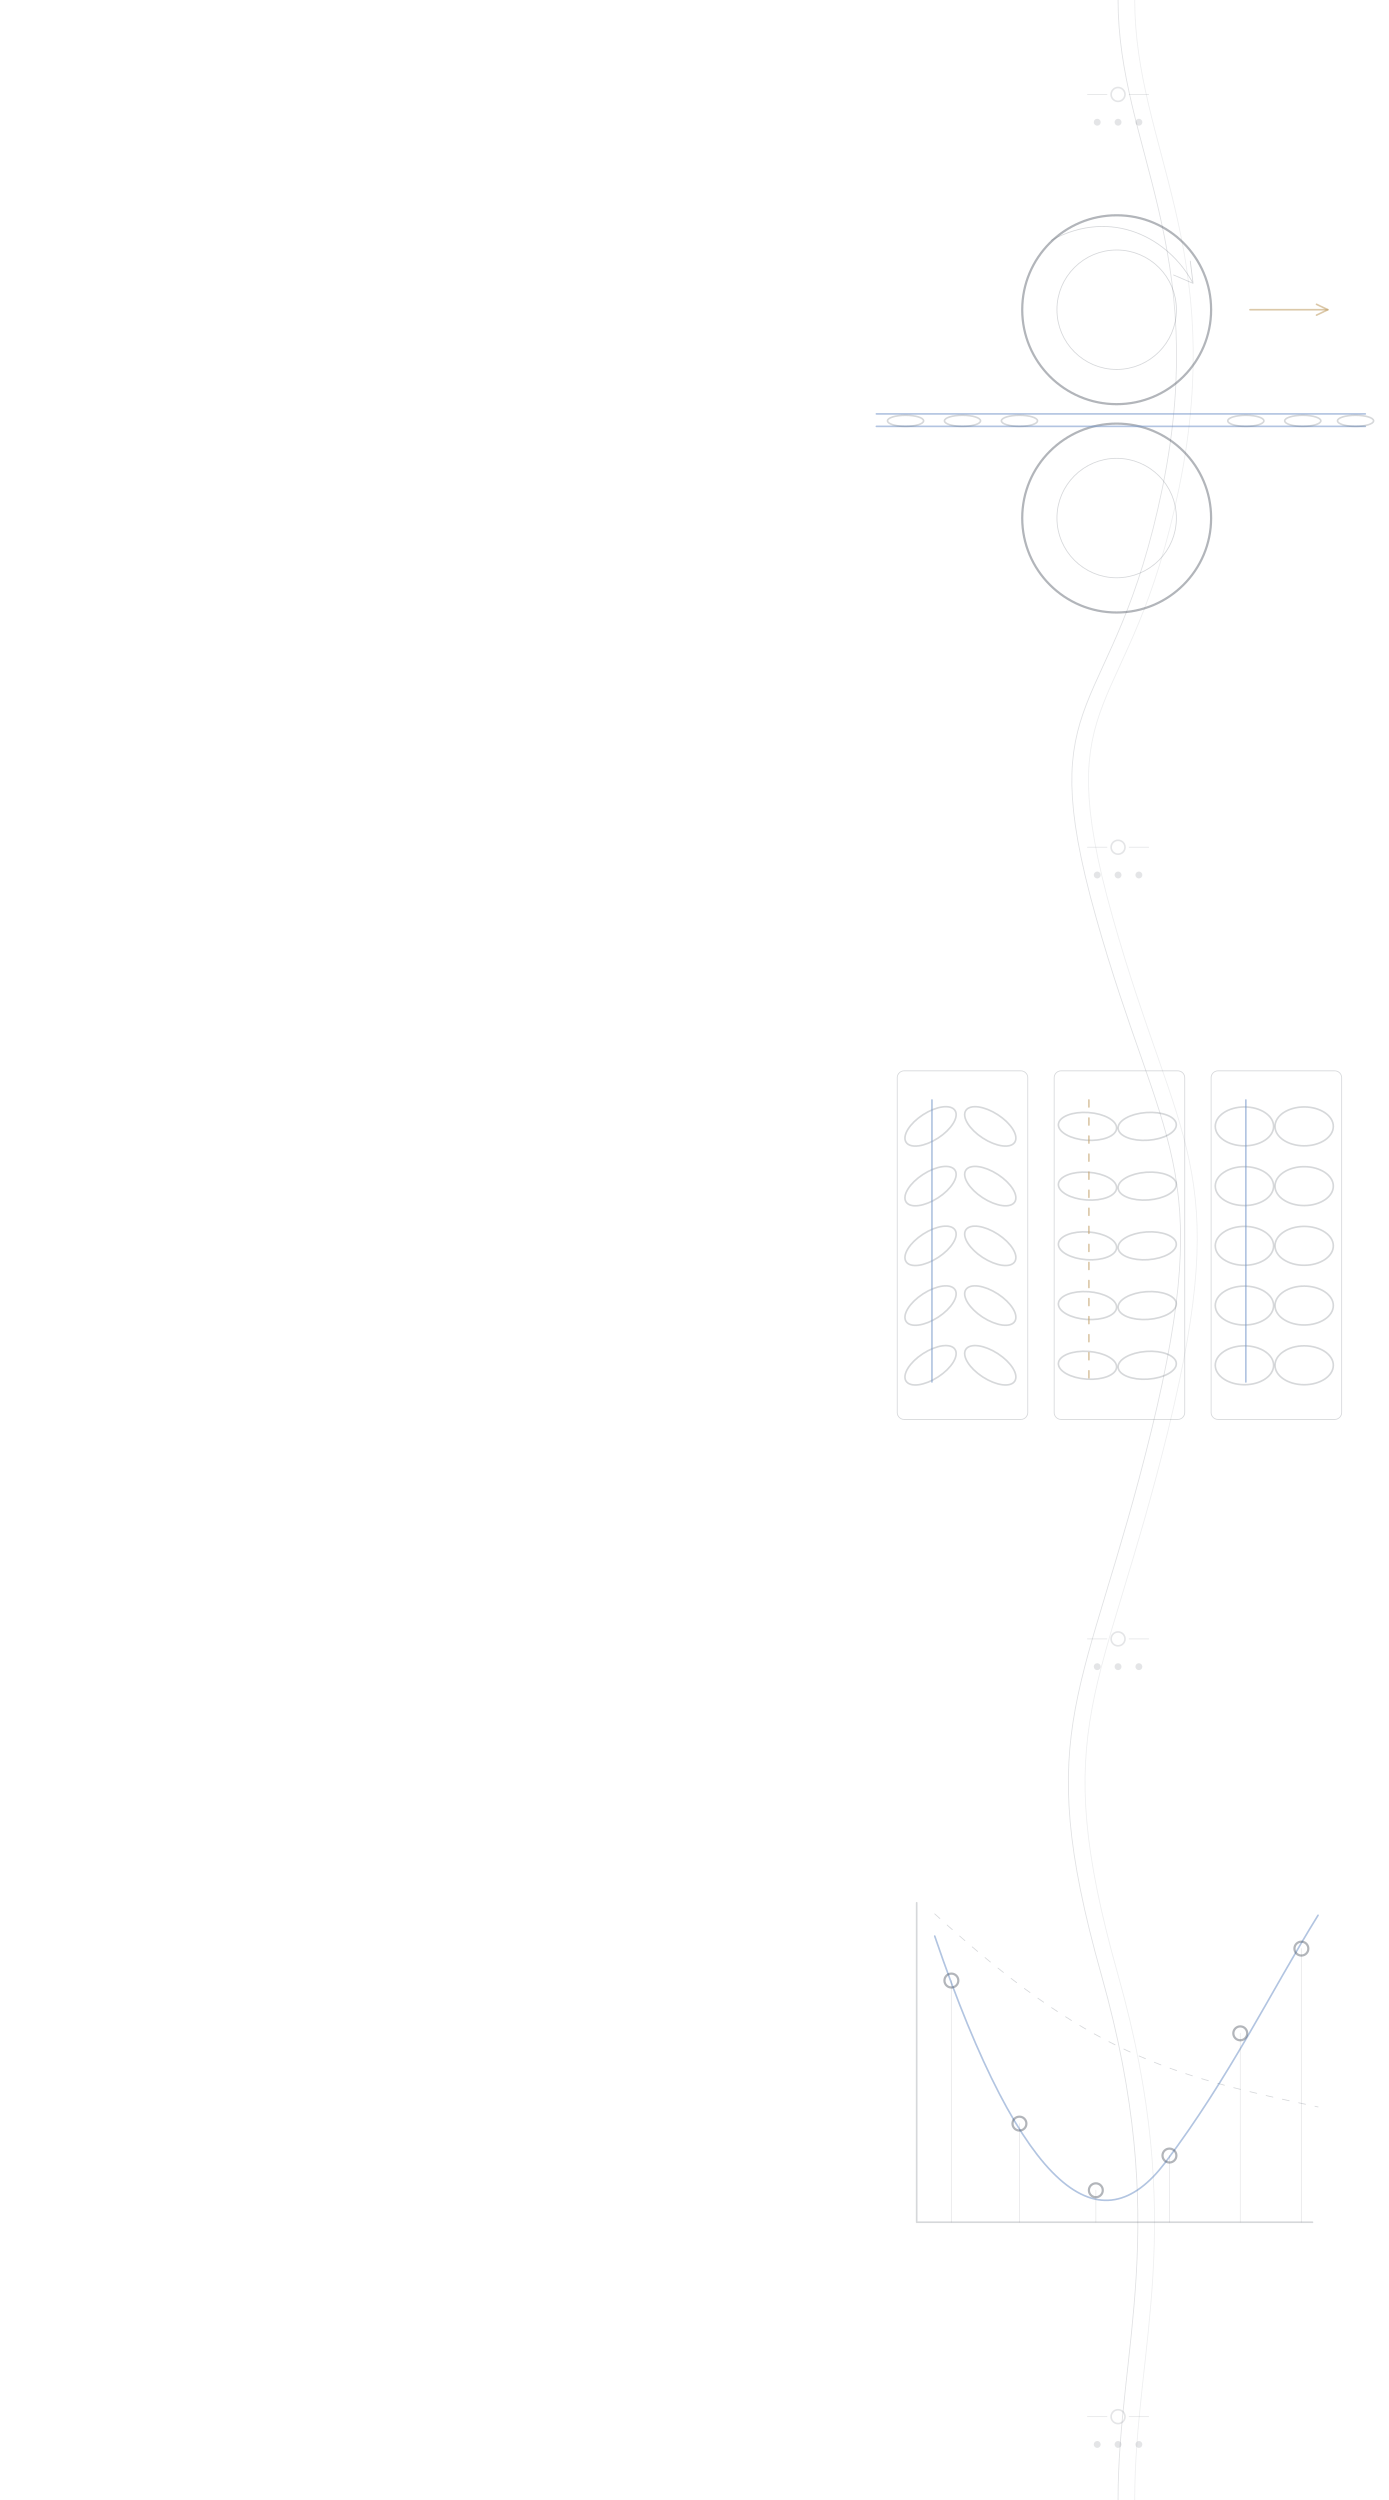
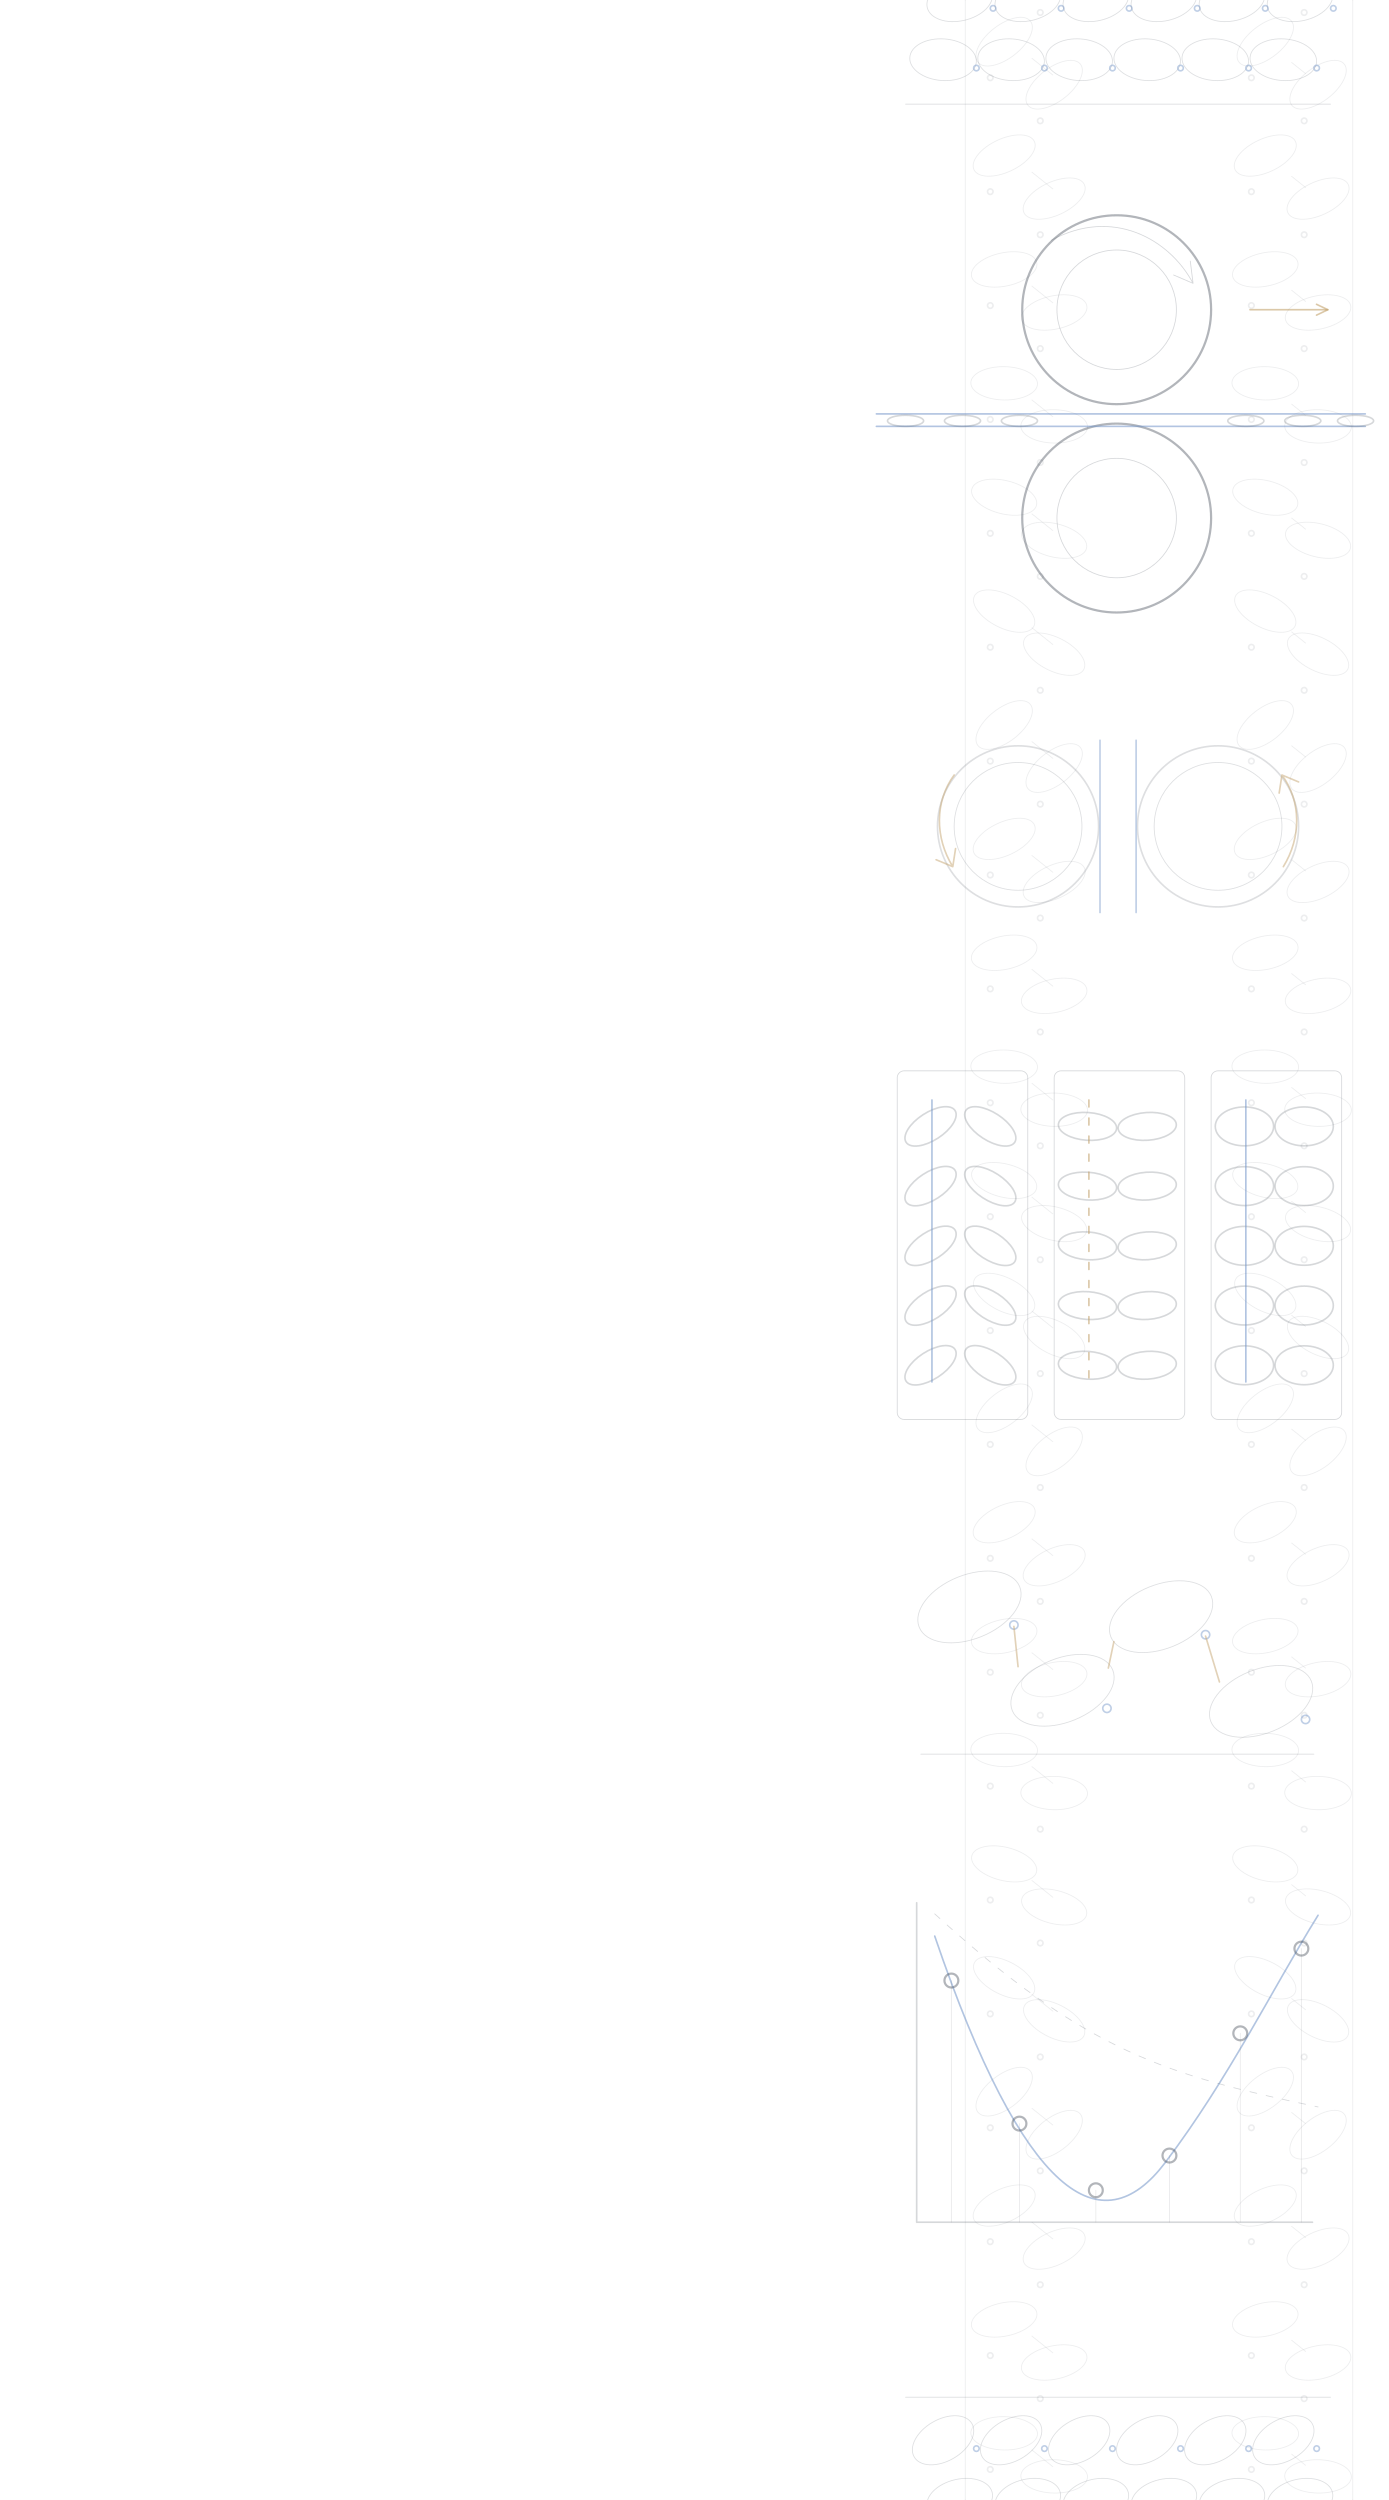
<svg xmlns="http://www.w3.org/2000/svg" width="1000" height="1800" viewBox="0 0 1000 1800" fill="none">
  <style>.art-ink,
.art-ink-soft,
.art-hair,
.art-blue,
.art-gold {
  fill: none;
  vector-effect: non-scaling-stroke;
  stroke-linecap: round;
  stroke-linejoin: round;
}

.art-ink {
  stroke: rgba(38, 48, 62, .42);
  stroke-width: 1.6;
}

.art-ink-soft {
  stroke: rgba(38, 48, 62, .22);
  stroke-width: 1.2;
}

/* Hairline filigree — the finest lines (tree-rings, arcs, contours). */
.art-hair {
  stroke: rgba(38, 48, 62, .22);
  stroke-width: 0.6;
}

.art-blue, .art-gold {
  stroke-width: 1.2;
  stroke-opacity: .55;
}

.art-blue { stroke: #5a82be; }
.art-gold { stroke: #b28945; }

.art-fill-ink {
  fill: rgba(38, 48, 62, .42);
  stroke: none;
}

/* Stipple dots for organic growth. */
.art-dot {
  fill: rgba(38, 48, 62, .22);
  stroke: none;
}</style>
-   <g transform="translate(0 0)" opacity=".65">
-     <path class="art-hair" d="M805 0C805 105 872 180 837 351S742 493 789 660S876 838 829 1030S742 1241 793 1422S805 1690 805 1800" />
-   </g>
-   <g transform="translate(12 0)" opacity=".35">
-     <path class="art-hair" d="M805 0C805 105 872 180 837 351S742 493 789 660S876 838 829 1030S742 1241 793 1422S805 1690 805 1800" />
-   </g>
-   <g transform="translate(805 68)" opacity=".55">
-     <circle class="art-ink-soft" cx="0" cy="0" r="5" />
-     <path class="art-hair" d="M-22 0L-8 0" />
-     <path class="art-hair" d="M8 0L22 0" />
-     <circle class="art-dot" cx="-15" cy="20" r="2.5" />
-     <circle class="art-dot" cx="0" cy="20" r="2.5" />
-     <circle class="art-dot" cx="15" cy="20" r="2.5" />
-   </g>
-   <g transform="translate(805 610)" opacity=".55">
-     <circle class="art-ink-soft" cx="0" cy="0" r="5" />
-     <path class="art-hair" d="M-22 0L-8 0" />
-     <path class="art-hair" d="M8 0L22 0" />
-     <circle class="art-dot" cx="-15" cy="20" r="2.5" />
-     <circle class="art-dot" cx="0" cy="20" r="2.5" />
-     <circle class="art-dot" cx="15" cy="20" r="2.5" />
-   </g>
-   <g transform="translate(805 1180)" opacity=".55">
-     <circle class="art-ink-soft" cx="0" cy="0" r="5" />
-     <path class="art-hair" d="M-22 0L-8 0" />
-     <path class="art-hair" d="M8 0L22 0" />
-     <circle class="art-dot" cx="-15" cy="20" r="2.5" />
-     <circle class="art-dot" cx="0" cy="20" r="2.5" />
-     <circle class="art-dot" cx="15" cy="20" r="2.5" />
-   </g>
-   <g transform="translate(805 1740)" opacity=".55">
-     <circle class="art-ink-soft" cx="0" cy="0" r="5" />
-     <path class="art-hair" d="M-22 0L-8 0" />
-     <path class="art-hair" d="M8 0L22 0" />
-     <circle class="art-dot" cx="-15" cy="20" r="2.5" />
-     <circle class="art-dot" cx="0" cy="20" r="2.5" />
-     <circle class="art-dot" cx="15" cy="20" r="2.5" />
+   <defs>
+     <g id="post-texture" opacity=".38">
+       <path class="art-hair" d="M695 0V1800" />
+       <path class="art-hair" d="M974 0V1800" />
+       <ellipse class="art-hair" cx="723" cy="30" rx="24" ry="12" transform="rotate(-38 723 30)" />
+       <circle class="art-ink-soft" cx="713" cy="56" r="2" />
+       <ellipse class="art-hair" cx="759" cy="61" rx="24" ry="12" transform="rotate(-38 759 61)" />
+       <circle class="art-ink-soft" cx="749" cy="87" r="2" />
+       <ellipse class="art-hair" cx="911" cy="30" rx="24" ry="12" transform="rotate(-38 911 30)" />
+       <circle class="art-ink-soft" cx="901" cy="56" r="2" />
+       <ellipse class="art-hair" cx="949" cy="61" rx="24" ry="12" transform="rotate(-38 949 61)" />
+       <circle class="art-ink-soft" cx="939" cy="87" r="2" />
+       <path class="art-hair" d="M743 42L758 54" />
+       <path class="art-hair" d="M930 45L940 53" />
+       <ellipse class="art-hair" cx="723" cy="112" rx="24" ry="12" transform="rotate(-25 723 112)" />
+       <circle class="art-ink-soft" cx="713" cy="138" r="2" />
+       <ellipse class="art-hair" cx="759" cy="143" rx="24" ry="12" transform="rotate(-25 759 143)" />
+       <circle class="art-ink-soft" cx="749" cy="169" r="2" />
+       <ellipse class="art-hair" cx="911" cy="112" rx="24" ry="12" transform="rotate(-25 911 112)" />
+       <circle class="art-ink-soft" cx="901" cy="138" r="2" />
+       <ellipse class="art-hair" cx="949" cy="143" rx="24" ry="12" transform="rotate(-25 949 143)" />
+       <circle class="art-ink-soft" cx="939" cy="169" r="2" />
+       <path class="art-hair" d="M743 124L758 136" />
+       <path class="art-hair" d="M930 127L940 135" />
+       <ellipse class="art-hair" cx="723" cy="194" rx="24" ry="12" transform="rotate(-12 723 194)" />
+       <circle class="art-ink-soft" cx="713" cy="220" r="2" />
+       <ellipse class="art-hair" cx="759" cy="225" rx="24" ry="12" transform="rotate(-12 759 225)" />
+       <circle class="art-ink-soft" cx="749" cy="251" r="2" />
+       <ellipse class="art-hair" cx="911" cy="194" rx="24" ry="12" transform="rotate(-12 911 194)" />
+       <circle class="art-ink-soft" cx="901" cy="220" r="2" />
+       <ellipse class="art-hair" cx="949" cy="225" rx="24" ry="12" transform="rotate(-12 949 225)" />
+       <circle class="art-ink-soft" cx="939" cy="251" r="2" />
+       <path class="art-hair" d="M743 206L758 218" />
+       <path class="art-hair" d="M930 209L940 217" />
+       <ellipse class="art-hair" cx="723" cy="276" rx="24" ry="12" transform="rotate(1 723 276)" />
+       <circle class="art-ink-soft" cx="713" cy="302" r="2" />
+       <ellipse class="art-hair" cx="759" cy="307" rx="24" ry="12" transform="rotate(1 759 307)" />
+       <circle class="art-ink-soft" cx="749" cy="333" r="2" />
+       <ellipse class="art-hair" cx="911" cy="276" rx="24" ry="12" transform="rotate(1 911 276)" />
+       <circle class="art-ink-soft" cx="901" cy="302" r="2" />
+       <ellipse class="art-hair" cx="949" cy="307" rx="24" ry="12" transform="rotate(1 949 307)" />
+       <circle class="art-ink-soft" cx="939" cy="333" r="2" />
+       <path class="art-hair" d="M743 288L758 300" />
+       <path class="art-hair" d="M930 291L940 299" />
+       <ellipse class="art-hair" cx="723" cy="358" rx="24" ry="12" transform="rotate(14 723 358)" />
+       <circle class="art-ink-soft" cx="713" cy="384" r="2" />
+       <ellipse class="art-hair" cx="759" cy="389" rx="24" ry="12" transform="rotate(14 759 389)" />
+       <circle class="art-ink-soft" cx="749" cy="415" r="2" />
+       <ellipse class="art-hair" cx="911" cy="358" rx="24" ry="12" transform="rotate(14 911 358)" />
+       <circle class="art-ink-soft" cx="901" cy="384" r="2" />
+       <ellipse class="art-hair" cx="949" cy="389" rx="24" ry="12" transform="rotate(14 949 389)" />
+       <circle class="art-ink-soft" cx="939" cy="415" r="2" />
+       <path class="art-hair" d="M743 370L758 382" />
+       <path class="art-hair" d="M930 373L940 381" />
+       <ellipse class="art-hair" cx="723" cy="440" rx="24" ry="12" transform="rotate(27 723 440)" />
+       <circle class="art-ink-soft" cx="713" cy="466" r="2" />
+       <ellipse class="art-hair" cx="759" cy="471" rx="24" ry="12" transform="rotate(27 759 471)" />
+       <circle class="art-ink-soft" cx="749" cy="497" r="2" />
+       <ellipse class="art-hair" cx="911" cy="440" rx="24" ry="12" transform="rotate(27 911 440)" />
+       <circle class="art-ink-soft" cx="901" cy="466" r="2" />
+       <ellipse class="art-hair" cx="949" cy="471" rx="24" ry="12" transform="rotate(27 949 471)" />
+       <circle class="art-ink-soft" cx="939" cy="497" r="2" />
+       <path class="art-hair" d="M743 452L758 464" />
+       <path class="art-hair" d="M930 455L940 463" />
+       <ellipse class="art-hair" cx="723" cy="522" rx="24" ry="12" transform="rotate(-38 723 522)" />
+       <circle class="art-ink-soft" cx="713" cy="548" r="2" />
+       <ellipse class="art-hair" cx="759" cy="553" rx="24" ry="12" transform="rotate(-38 759 553)" />
+       <circle class="art-ink-soft" cx="749" cy="579" r="2" />
+       <ellipse class="art-hair" cx="911" cy="522" rx="24" ry="12" transform="rotate(-38 911 522)" />
+       <circle class="art-ink-soft" cx="901" cy="548" r="2" />
+       <ellipse class="art-hair" cx="949" cy="553" rx="24" ry="12" transform="rotate(-38 949 553)" />
+       <circle class="art-ink-soft" cx="939" cy="579" r="2" />
+       <path class="art-hair" d="M743 534L758 546" />
+       <path class="art-hair" d="M930 537L940 545" />
+       <ellipse class="art-hair" cx="723" cy="604" rx="24" ry="12" transform="rotate(-25 723 604)" />
+       <circle class="art-ink-soft" cx="713" cy="630" r="2" />
+       <ellipse class="art-hair" cx="759" cy="635" rx="24" ry="12" transform="rotate(-25 759 635)" />
+       <circle class="art-ink-soft" cx="749" cy="661" r="2" />
+       <ellipse class="art-hair" cx="911" cy="604" rx="24" ry="12" transform="rotate(-25 911 604)" />
+       <circle class="art-ink-soft" cx="901" cy="630" r="2" />
+       <ellipse class="art-hair" cx="949" cy="635" rx="24" ry="12" transform="rotate(-25 949 635)" />
+       <circle class="art-ink-soft" cx="939" cy="661" r="2" />
+       <path class="art-hair" d="M743 616L758 628" />
+       <path class="art-hair" d="M930 619L940 627" />
+       <ellipse class="art-hair" cx="723" cy="686" rx="24" ry="12" transform="rotate(-12 723 686)" />
+       <circle class="art-ink-soft" cx="713" cy="712" r="2" />
+       <ellipse class="art-hair" cx="759" cy="717" rx="24" ry="12" transform="rotate(-12 759 717)" />
+       <circle class="art-ink-soft" cx="749" cy="743" r="2" />
+       <ellipse class="art-hair" cx="911" cy="686" rx="24" ry="12" transform="rotate(-12 911 686)" />
+       <circle class="art-ink-soft" cx="901" cy="712" r="2" />
+       <ellipse class="art-hair" cx="949" cy="717" rx="24" ry="12" transform="rotate(-12 949 717)" />
+       <circle class="art-ink-soft" cx="939" cy="743" r="2" />
+       <path class="art-hair" d="M743 698L758 710" />
+       <path class="art-hair" d="M930 701L940 709" />
+       <ellipse class="art-hair" cx="723" cy="768" rx="24" ry="12" transform="rotate(1 723 768)" />
+       <circle class="art-ink-soft" cx="713" cy="794" r="2" />
+       <ellipse class="art-hair" cx="759" cy="799" rx="24" ry="12" transform="rotate(1 759 799)" />
+       <circle class="art-ink-soft" cx="749" cy="825" r="2" />
+       <ellipse class="art-hair" cx="911" cy="768" rx="24" ry="12" transform="rotate(1 911 768)" />
+       <circle class="art-ink-soft" cx="901" cy="794" r="2" />
+       <ellipse class="art-hair" cx="949" cy="799" rx="24" ry="12" transform="rotate(1 949 799)" />
+       <circle class="art-ink-soft" cx="939" cy="825" r="2" />
+       <path class="art-hair" d="M743 780L758 792" />
+       <path class="art-hair" d="M930 783L940 791" />
+       <ellipse class="art-hair" cx="723" cy="850" rx="24" ry="12" transform="rotate(14 723 850)" />
+       <circle class="art-ink-soft" cx="713" cy="876" r="2" />
+       <ellipse class="art-hair" cx="759" cy="881" rx="24" ry="12" transform="rotate(14 759 881)" />
+       <circle class="art-ink-soft" cx="749" cy="907" r="2" />
+       <ellipse class="art-hair" cx="911" cy="850" rx="24" ry="12" transform="rotate(14 911 850)" />
+       <circle class="art-ink-soft" cx="901" cy="876" r="2" />
+       <ellipse class="art-hair" cx="949" cy="881" rx="24" ry="12" transform="rotate(14 949 881)" />
+       <circle class="art-ink-soft" cx="939" cy="907" r="2" />
+       <path class="art-hair" d="M743 862L758 874" />
+       <path class="art-hair" d="M930 865L940 873" />
+       <ellipse class="art-hair" cx="723" cy="932" rx="24" ry="12" transform="rotate(27 723 932)" />
+       <circle class="art-ink-soft" cx="713" cy="958" r="2" />
+       <ellipse class="art-hair" cx="759" cy="963" rx="24" ry="12" transform="rotate(27 759 963)" />
+       <circle class="art-ink-soft" cx="749" cy="989" r="2" />
+       <ellipse class="art-hair" cx="911" cy="932" rx="24" ry="12" transform="rotate(27 911 932)" />
+       <circle class="art-ink-soft" cx="901" cy="958" r="2" />
+       <ellipse class="art-hair" cx="949" cy="963" rx="24" ry="12" transform="rotate(27 949 963)" />
+       <circle class="art-ink-soft" cx="939" cy="989" r="2" />
+       <path class="art-hair" d="M743 944L758 956" />
+       <path class="art-hair" d="M930 947L940 955" />
+       <ellipse class="art-hair" cx="723" cy="1014" rx="24" ry="12" transform="rotate(-38 723 1014)" />
+       <circle class="art-ink-soft" cx="713" cy="1040" r="2" />
+       <ellipse class="art-hair" cx="759" cy="1045" rx="24" ry="12" transform="rotate(-38 759 1045)" />
+       <circle class="art-ink-soft" cx="749" cy="1071" r="2" />
+       <ellipse class="art-hair" cx="911" cy="1014" rx="24" ry="12" transform="rotate(-38 911 1014)" />
+       <circle class="art-ink-soft" cx="901" cy="1040" r="2" />
+       <ellipse class="art-hair" cx="949" cy="1045" rx="24" ry="12" transform="rotate(-38 949 1045)" />
+       <circle class="art-ink-soft" cx="939" cy="1071" r="2" />
+       <path class="art-hair" d="M743 1026L758 1038" />
+       <path class="art-hair" d="M930 1029L940 1037" />
+       <ellipse class="art-hair" cx="723" cy="1096" rx="24" ry="12" transform="rotate(-25 723 1096)" />
+       <circle class="art-ink-soft" cx="713" cy="1122" r="2" />
+       <ellipse class="art-hair" cx="759" cy="1127" rx="24" ry="12" transform="rotate(-25 759 1127)" />
+       <circle class="art-ink-soft" cx="749" cy="1153" r="2" />
+       <ellipse class="art-hair" cx="911" cy="1096" rx="24" ry="12" transform="rotate(-25 911 1096)" />
+       <circle class="art-ink-soft" cx="901" cy="1122" r="2" />
+       <ellipse class="art-hair" cx="949" cy="1127" rx="24" ry="12" transform="rotate(-25 949 1127)" />
+       <circle class="art-ink-soft" cx="939" cy="1153" r="2" />
+       <path class="art-hair" d="M743 1108L758 1120" />
+       <path class="art-hair" d="M930 1111L940 1119" />
+       <ellipse class="art-hair" cx="723" cy="1178" rx="24" ry="12" transform="rotate(-12 723 1178)" />
+       <circle class="art-ink-soft" cx="713" cy="1204" r="2" />
+       <ellipse class="art-hair" cx="759" cy="1209" rx="24" ry="12" transform="rotate(-12 759 1209)" />
+       <circle class="art-ink-soft" cx="749" cy="1235" r="2" />
+       <ellipse class="art-hair" cx="911" cy="1178" rx="24" ry="12" transform="rotate(-12 911 1178)" />
+       <circle class="art-ink-soft" cx="901" cy="1204" r="2" />
+       <ellipse class="art-hair" cx="949" cy="1209" rx="24" ry="12" transform="rotate(-12 949 1209)" />
+       <circle class="art-ink-soft" cx="939" cy="1235" r="2" />
+       <path class="art-hair" d="M743 1190L758 1202" />
+       <path class="art-hair" d="M930 1193L940 1201" />
+       <ellipse class="art-hair" cx="723" cy="1260" rx="24" ry="12" transform="rotate(1 723 1260)" />
+       <circle class="art-ink-soft" cx="713" cy="1286" r="2" />
+       <ellipse class="art-hair" cx="759" cy="1291" rx="24" ry="12" transform="rotate(1 759 1291)" />
+       <circle class="art-ink-soft" cx="749" cy="1317" r="2" />
+       <ellipse class="art-hair" cx="911" cy="1260" rx="24" ry="12" transform="rotate(1 911 1260)" />
+       <circle class="art-ink-soft" cx="901" cy="1286" r="2" />
+       <ellipse class="art-hair" cx="949" cy="1291" rx="24" ry="12" transform="rotate(1 949 1291)" />
+       <circle class="art-ink-soft" cx="939" cy="1317" r="2" />
+       <path class="art-hair" d="M743 1272L758 1284" />
+       <path class="art-hair" d="M930 1275L940 1283" />
+       <ellipse class="art-hair" cx="723" cy="1342" rx="24" ry="12" transform="rotate(14 723 1342)" />
+       <circle class="art-ink-soft" cx="713" cy="1368" r="2" />
+       <ellipse class="art-hair" cx="759" cy="1373" rx="24" ry="12" transform="rotate(14 759 1373)" />
+       <circle class="art-ink-soft" cx="749" cy="1399" r="2" />
+       <ellipse class="art-hair" cx="911" cy="1342" rx="24" ry="12" transform="rotate(14 911 1342)" />
+       <circle class="art-ink-soft" cx="901" cy="1368" r="2" />
+       <ellipse class="art-hair" cx="949" cy="1373" rx="24" ry="12" transform="rotate(14 949 1373)" />
+       <circle class="art-ink-soft" cx="939" cy="1399" r="2" />
+       <path class="art-hair" d="M743 1354L758 1366" />
+       <path class="art-hair" d="M930 1357L940 1365" />
+       <ellipse class="art-hair" cx="723" cy="1424" rx="24" ry="12" transform="rotate(27 723 1424)" />
+       <circle class="art-ink-soft" cx="713" cy="1450" r="2" />
+       <ellipse class="art-hair" cx="759" cy="1455" rx="24" ry="12" transform="rotate(27 759 1455)" />
+       <circle class="art-ink-soft" cx="749" cy="1481" r="2" />
+       <ellipse class="art-hair" cx="911" cy="1424" rx="24" ry="12" transform="rotate(27 911 1424)" />
+       <circle class="art-ink-soft" cx="901" cy="1450" r="2" />
+       <ellipse class="art-hair" cx="949" cy="1455" rx="24" ry="12" transform="rotate(27 949 1455)" />
+       <circle class="art-ink-soft" cx="939" cy="1481" r="2" />
+       <path class="art-hair" d="M743 1436L758 1448" />
+       <path class="art-hair" d="M930 1439L940 1447" />
+       <ellipse class="art-hair" cx="723" cy="1506" rx="24" ry="12" transform="rotate(-38 723 1506)" />
+       <circle class="art-ink-soft" cx="713" cy="1532" r="2" />
+       <ellipse class="art-hair" cx="759" cy="1537" rx="24" ry="12" transform="rotate(-38 759 1537)" />
+       <circle class="art-ink-soft" cx="749" cy="1563" r="2" />
+       <ellipse class="art-hair" cx="911" cy="1506" rx="24" ry="12" transform="rotate(-38 911 1506)" />
+       <circle class="art-ink-soft" cx="901" cy="1532" r="2" />
+       <ellipse class="art-hair" cx="949" cy="1537" rx="24" ry="12" transform="rotate(-38 949 1537)" />
+       <circle class="art-ink-soft" cx="939" cy="1563" r="2" />
+       <path class="art-hair" d="M743 1518L758 1530" />
+       <path class="art-hair" d="M930 1521L940 1529" />
+       <ellipse class="art-hair" cx="723" cy="1588" rx="24" ry="12" transform="rotate(-25 723 1588)" />
+       <circle class="art-ink-soft" cx="713" cy="1614" r="2" />
+       <ellipse class="art-hair" cx="759" cy="1619" rx="24" ry="12" transform="rotate(-25 759 1619)" />
+       <circle class="art-ink-soft" cx="749" cy="1645" r="2" />
+       <ellipse class="art-hair" cx="911" cy="1588" rx="24" ry="12" transform="rotate(-25 911 1588)" />
+       <circle class="art-ink-soft" cx="901" cy="1614" r="2" />
+       <ellipse class="art-hair" cx="949" cy="1619" rx="24" ry="12" transform="rotate(-25 949 1619)" />
+       <circle class="art-ink-soft" cx="939" cy="1645" r="2" />
+       <path class="art-hair" d="M743 1600L758 1612" />
+       <path class="art-hair" d="M930 1603L940 1611" />
+       <ellipse class="art-hair" cx="723" cy="1670" rx="24" ry="12" transform="rotate(-12 723 1670)" />
+       <circle class="art-ink-soft" cx="713" cy="1696" r="2" />
+       <ellipse class="art-hair" cx="759" cy="1701" rx="24" ry="12" transform="rotate(-12 759 1701)" />
+       <circle class="art-ink-soft" cx="749" cy="1727" r="2" />
+       <ellipse class="art-hair" cx="911" cy="1670" rx="24" ry="12" transform="rotate(-12 911 1670)" />
+       <circle class="art-ink-soft" cx="901" cy="1696" r="2" />
+       <ellipse class="art-hair" cx="949" cy="1701" rx="24" ry="12" transform="rotate(-12 949 1701)" />
+       <circle class="art-ink-soft" cx="939" cy="1727" r="2" />
+       <path class="art-hair" d="M743 1682L758 1694" />
+       <path class="art-hair" d="M930 1685L940 1693" />
+       <ellipse class="art-hair" cx="723" cy="1752" rx="24" ry="12" transform="rotate(1 723 1752)" />
+       <circle class="art-ink-soft" cx="713" cy="1778" r="2" />
+       <ellipse class="art-hair" cx="759" cy="1783" rx="24" ry="12" transform="rotate(1 759 1783)" />
+       <circle class="art-ink-soft" cx="749" cy="1809" r="2" />
+       <ellipse class="art-hair" cx="911" cy="1752" rx="24" ry="12" transform="rotate(1 911 1752)" />
+       <circle class="art-ink-soft" cx="901" cy="1778" r="2" />
+       <ellipse class="art-hair" cx="949" cy="1783" rx="24" ry="12" transform="rotate(1 949 1783)" />
+       <circle class="art-ink-soft" cx="939" cy="1809" r="2" />
+       <path class="art-hair" d="M743 1764L758 1776" />
+       <path class="art-hair" d="M930 1767L940 1775" />
+     </g>
+   </defs>
+   <use href="#post-texture" transform="translate(0 -1800)" />
+   <use href="#post-texture" transform="translate(0 0)" />
+   <use href="#post-texture" transform="translate(0 1800)" />
+   <g transform="translate(805 0)" opacity=".7">
+     <ellipse class="art-hair" cx="-126" cy="-43" rx="24" ry="15" transform="rotate(-30 -126 -43)" />
+     <circle class="art-blue" cx="-102" cy="-37" r="2" />
+     <ellipse class="art-hair" cx="-77" cy="-43" rx="24" ry="15" transform="rotate(-30 -77 -43)" />
+     <circle class="art-blue" cx="-53" cy="-37" r="2" />
+     <ellipse class="art-hair" cx="-28" cy="-43" rx="24" ry="15" transform="rotate(-30 -28 -43)" />
+     <circle class="art-blue" cx="-4" cy="-37" r="2" />
+     <ellipse class="art-hair" cx="21" cy="-43" rx="24" ry="15" transform="rotate(-30 21 -43)" />
+     <circle class="art-blue" cx="45" cy="-37" r="2" />
+     <ellipse class="art-hair" cx="70" cy="-43" rx="24" ry="15" transform="rotate(-30 70 -43)" />
+     <circle class="art-blue" cx="94" cy="-37" r="2" />
+     <ellipse class="art-hair" cx="119" cy="-43" rx="24" ry="15" transform="rotate(-30 119 -43)" />
+     <circle class="art-blue" cx="143" cy="-37" r="2" />
+     <ellipse class="art-hair" cx="-114" cy="0" rx="24" ry="15" transform="rotate(-13 -114 0)" />
+     <circle class="art-blue" cx="-90" cy="6" r="2" />
+     <ellipse class="art-hair" cx="-65" cy="0" rx="24" ry="15" transform="rotate(-13 -65 0)" />
+     <circle class="art-blue" cx="-41" cy="6" r="2" />
+     <ellipse class="art-hair" cx="-16" cy="0" rx="24" ry="15" transform="rotate(-13 -16 0)" />
+     <circle class="art-blue" cx="8" cy="6" r="2" />
+     <ellipse class="art-hair" cx="33" cy="0" rx="24" ry="15" transform="rotate(-13 33 0)" />
+     <circle class="art-blue" cx="57" cy="6" r="2" />
+     <ellipse class="art-hair" cx="82" cy="0" rx="24" ry="15" transform="rotate(-13 82 0)" />
+     <circle class="art-blue" cx="106" cy="6" r="2" />
+     <ellipse class="art-hair" cx="131" cy="0" rx="24" ry="15" transform="rotate(-13 131 0)" />
+     <circle class="art-blue" cx="155" cy="6" r="2" />
+     <ellipse class="art-hair" cx="-126" cy="43" rx="24" ry="15" transform="rotate(4 -126 43)" />
+     <circle class="art-blue" cx="-102" cy="49" r="2" />
+     <ellipse class="art-hair" cx="-77" cy="43" rx="24" ry="15" transform="rotate(4 -77 43)" />
+     <circle class="art-blue" cx="-53" cy="49" r="2" />
+     <ellipse class="art-hair" cx="-28" cy="43" rx="24" ry="15" transform="rotate(4 -28 43)" />
+     <circle class="art-blue" cx="-4" cy="49" r="2" />
+     <ellipse class="art-hair" cx="21" cy="43" rx="24" ry="15" transform="rotate(4 21 43)" />
+     <circle class="art-blue" cx="45" cy="49" r="2" />
+     <ellipse class="art-hair" cx="70" cy="43" rx="24" ry="15" transform="rotate(4 70 43)" />
+     <circle class="art-blue" cx="94" cy="49" r="2" />
+     <ellipse class="art-hair" cx="119" cy="43" rx="24" ry="15" transform="rotate(4 119 43)" />
+     <circle class="art-blue" cx="143" cy="49" r="2" />
+     <path class="art-hair" d="M-153-74H153M-153 75H153" />
+   </g>
+   <g transform="translate(805 595)" opacity=".7">
+     <circle class="art-ink-soft" cx="-72" cy="0" r="58" />
+     <circle class="art-ink-soft" cx="72" cy="0" r="58" />
+     <circle class="art-hair" cx="-72" cy="0" r="46" />
+     <circle class="art-hair" cx="72" cy="0" r="46" />
+     <path class="art-blue" d="M-13-62V62M13-62V62" />
+     <path class="art-gold" d="M-118-37C-132-18-132 8-119 29m0 0-12-5m12 5 2-13M119 29C132 8 132-18 118-37m0 0 12 5m-12-5-2 13" />
+   </g>
+   <g transform="translate(805 1190)" opacity=".7">
+     <ellipse class="art-hair" cx="-107" cy="-33" rx="39" ry="23" transform="rotate(-22 -107 -33)" />
+     <circle class="art-blue" cx="-75" cy="-20" r="3" />
+     <ellipse class="art-hair" cx="-40" cy="27" rx="39" ry="23" transform="rotate(-22 -40 27)" />
+     <circle class="art-blue" cx="-8" cy="40" r="3" />
+     <ellipse class="art-hair" cx="31" cy="-26" rx="39" ry="23" transform="rotate(-22 31 -26)" />
+     <circle class="art-blue" cx="63" cy="-13" r="3" />
+     <ellipse class="art-hair" cx="103" cy="35" rx="39" ry="23" transform="rotate(-22 103 35)" />
+     <circle class="art-blue" cx="135" cy="48" r="3" />
+     <path class="art-gold" d="M-75-19L-72 10M-7 11L-3-8M63-12L73 21" />
+     <path class="art-hair" d="M-142 73H141" />
+   </g>
+   <g transform="translate(805 1800)" opacity=".7">
+     <ellipse class="art-hair" cx="-126" cy="-43" rx="24" ry="15" transform="rotate(-30 -126 -43)" />
+     <circle class="art-blue" cx="-102" cy="-37" r="2" />
+     <ellipse class="art-hair" cx="-77" cy="-43" rx="24" ry="15" transform="rotate(-30 -77 -43)" />
+     <circle class="art-blue" cx="-53" cy="-37" r="2" />
+     <ellipse class="art-hair" cx="-28" cy="-43" rx="24" ry="15" transform="rotate(-30 -28 -43)" />
+     <circle class="art-blue" cx="-4" cy="-37" r="2" />
+     <ellipse class="art-hair" cx="21" cy="-43" rx="24" ry="15" transform="rotate(-30 21 -43)" />
+     <circle class="art-blue" cx="45" cy="-37" r="2" />
+     <ellipse class="art-hair" cx="70" cy="-43" rx="24" ry="15" transform="rotate(-30 70 -43)" />
+     <circle class="art-blue" cx="94" cy="-37" r="2" />
+     <ellipse class="art-hair" cx="119" cy="-43" rx="24" ry="15" transform="rotate(-30 119 -43)" />
+     <circle class="art-blue" cx="143" cy="-37" r="2" />
+     <ellipse class="art-hair" cx="-114" cy="0" rx="24" ry="15" transform="rotate(-13 -114 0)" />
+     <circle class="art-blue" cx="-90" cy="6" r="2" />
+     <ellipse class="art-hair" cx="-65" cy="0" rx="24" ry="15" transform="rotate(-13 -65 0)" />
+     <circle class="art-blue" cx="-41" cy="6" r="2" />
+     <ellipse class="art-hair" cx="-16" cy="0" rx="24" ry="15" transform="rotate(-13 -16 0)" />
+     <circle class="art-blue" cx="8" cy="6" r="2" />
+     <ellipse class="art-hair" cx="33" cy="0" rx="24" ry="15" transform="rotate(-13 33 0)" />
+     <circle class="art-blue" cx="57" cy="6" r="2" />
+     <ellipse class="art-hair" cx="82" cy="0" rx="24" ry="15" transform="rotate(-13 82 0)" />
+     <circle class="art-blue" cx="106" cy="6" r="2" />
+     <ellipse class="art-hair" cx="131" cy="0" rx="24" ry="15" transform="rotate(-13 131 0)" />
+     <circle class="art-blue" cx="155" cy="6" r="2" />
+     <ellipse class="art-hair" cx="-126" cy="43" rx="24" ry="15" transform="rotate(4 -126 43)" />
+     <circle class="art-blue" cx="-102" cy="49" r="2" />
+     <ellipse class="art-hair" cx="-77" cy="43" rx="24" ry="15" transform="rotate(4 -77 43)" />
+     <circle class="art-blue" cx="-53" cy="49" r="2" />
+     <ellipse class="art-hair" cx="-28" cy="43" rx="24" ry="15" transform="rotate(4 -28 43)" />
+     <circle class="art-blue" cx="-4" cy="49" r="2" />
+     <ellipse class="art-hair" cx="21" cy="43" rx="24" ry="15" transform="rotate(4 21 43)" />
+     <circle class="art-blue" cx="45" cy="49" r="2" />
+     <ellipse class="art-hair" cx="70" cy="43" rx="24" ry="15" transform="rotate(4 70 43)" />
+     <circle class="art-blue" cx="94" cy="49" r="2" />
+     <ellipse class="art-hair" cx="119" cy="43" rx="24" ry="15" transform="rotate(4 119 43)" />
+     <circle class="art-blue" cx="143" cy="49" r="2" />
+     <path class="art-hair" d="M-153-74H153M-153 75H153" />
  </g>
  <g transform="translate(805 295)" opacity=".85">
    <circle class="art-ink" cx="-1" cy="-72" r="68" />
    <circle class="art-hair" cx="-1" cy="-72" r="43" />
    <circle class="art-ink" cx="-1" cy="78" r="68" />
    <circle class="art-hair" cx="-1" cy="78" r="43" />
    <path class="art-blue" d="M-174 3H178M-174 12H178" />
    <ellipse class="art-ink-soft" cx="-153" cy="8" rx="13" ry="4" />
    <ellipse class="art-ink-soft" cx="-112" cy="8" rx="13" ry="4" />
    <ellipse class="art-ink-soft" cx="-71" cy="8" rx="13" ry="4" />
    <ellipse class="art-ink-soft" cx="92" cy="8" rx="13" ry="4" />
    <ellipse class="art-ink-soft" cx="133" cy="8" rx="13" ry="4" />
    <ellipse class="art-ink-soft" cx="171" cy="8" rx="13" ry="4" />
    <path class="art-gold" d="M95 -72L151 -72" />
    <path class="art-gold" d="M142.9 -68.1L151 -72L142.9 -75.9" />
    <path class="art-hair" d="M-48-122C-4-146 37-123 54-91M54-91l-2-16m2 16-14-6" />
  </g>
  <g transform="translate(805 890)" opacity=".85">
    <rect class="art-hair" x="-159" y="-119" width="94" height="251" rx="5" />
    <ellipse class="art-ink-soft" cx="-135" cy="-79" rx="21" ry="10" transform="rotate(-33 -135 -79)" />
    <ellipse class="art-ink-soft" cx="-92" cy="-79" rx="21" ry="10" transform="rotate(33 -92 -79)" />
    <ellipse class="art-ink-soft" cx="-135" cy="-36" rx="21" ry="10" transform="rotate(-33 -135 -36)" />
    <ellipse class="art-ink-soft" cx="-92" cy="-36" rx="21" ry="10" transform="rotate(33 -92 -36)" />
    <ellipse class="art-ink-soft" cx="-135" cy="7" rx="21" ry="10" transform="rotate(-33 -135 7)" />
    <ellipse class="art-ink-soft" cx="-92" cy="7" rx="21" ry="10" transform="rotate(33 -92 7)" />
    <ellipse class="art-ink-soft" cx="-135" cy="50" rx="21" ry="10" transform="rotate(-33 -135 50)" />
    <ellipse class="art-ink-soft" cx="-92" cy="50" rx="21" ry="10" transform="rotate(33 -92 50)" />
    <ellipse class="art-ink-soft" cx="-135" cy="93" rx="21" ry="10" transform="rotate(-33 -135 93)" />
    <ellipse class="art-ink-soft" cx="-92" cy="93" rx="21" ry="10" transform="rotate(33 -92 93)" />
    <path class="art-blue" d="M-134-98V105" />
    <rect class="art-hair" x="-46" y="-119" width="94" height="251" rx="5" />
    <ellipse class="art-ink-soft" cx="-22" cy="-79" rx="21" ry="10" transform="rotate(4 -22 -79)" />
    <ellipse class="art-ink-soft" cx="21" cy="-79" rx="21" ry="10" transform="rotate(-4 21 -79)" />
    <ellipse class="art-ink-soft" cx="-22" cy="-36" rx="21" ry="10" transform="rotate(4 -22 -36)" />
    <ellipse class="art-ink-soft" cx="21" cy="-36" rx="21" ry="10" transform="rotate(-4 21 -36)" />
    <ellipse class="art-ink-soft" cx="-22" cy="7" rx="21" ry="10" transform="rotate(4 -22 7)" />
    <ellipse class="art-ink-soft" cx="21" cy="7" rx="21" ry="10" transform="rotate(-4 21 7)" />
    <ellipse class="art-ink-soft" cx="-22" cy="50" rx="21" ry="10" transform="rotate(4 -22 50)" />
    <ellipse class="art-ink-soft" cx="21" cy="50" rx="21" ry="10" transform="rotate(-4 21 50)" />
    <ellipse class="art-ink-soft" cx="-22" cy="93" rx="21" ry="10" transform="rotate(4 -22 93)" />
    <ellipse class="art-ink-soft" cx="21" cy="93" rx="21" ry="10" transform="rotate(-4 21 93)" />
    <path class="art-gold" d="M-21-98V105" stroke-dasharray="5 8" />
    <rect class="art-hair" x="67" y="-119" width="94" height="251" rx="5" />
    <ellipse class="art-ink-soft" cx="91" cy="-79" rx="21" ry="14" transform="rotate(0 91 -79)" />
    <ellipse class="art-ink-soft" cx="134" cy="-79" rx="21" ry="14" transform="rotate(0 134 -79)" />
    <ellipse class="art-ink-soft" cx="91" cy="-36" rx="21" ry="14" transform="rotate(0 91 -36)" />
    <ellipse class="art-ink-soft" cx="134" cy="-36" rx="21" ry="14" transform="rotate(0 134 -36)" />
    <ellipse class="art-ink-soft" cx="91" cy="7" rx="21" ry="14" transform="rotate(0 91 7)" />
    <ellipse class="art-ink-soft" cx="134" cy="7" rx="21" ry="14" transform="rotate(0 134 7)" />
    <ellipse class="art-ink-soft" cx="91" cy="50" rx="21" ry="14" transform="rotate(0 91 50)" />
    <ellipse class="art-ink-soft" cx="134" cy="50" rx="21" ry="14" transform="rotate(0 134 50)" />
    <ellipse class="art-ink-soft" cx="91" cy="93" rx="21" ry="14" transform="rotate(0 91 93)" />
    <ellipse class="art-ink-soft" cx="134" cy="93" rx="21" ry="14" transform="rotate(0 134 93)" />
    <path class="art-blue" d="M92-98V105" />
  </g>
  <g transform="translate(805 1490)" opacity=".85">
    <path class="art-ink-soft" d="M-145 -120V110H140" />
    <path class="art-blue" d="M-132-96C-68 92-12 128 34 67S110-56 144-111" />
    <path class="art-hair" d="M-132-112C-22-12 35 4 144 27" stroke-dasharray="5 7" />
    <circle class="art-ink" cx="-120" cy="-64" r="5" />
    <path class="art-hair" d="M-120 -64L-120 110" opacity=".55" />
    <circle class="art-ink" cx="-71" cy="39" r="5" />
    <path class="art-hair" d="M-71 39L-71 110" opacity=".55" />
    <circle class="art-ink" cx="-16" cy="87" r="5" />
    <path class="art-hair" d="M-16 87L-16 110" opacity=".55" />
    <circle class="art-ink" cx="37" cy="62" r="5" />
    <path class="art-hair" d="M37 62L37 110" opacity=".55" />
    <circle class="art-ink" cx="88" cy="-26" r="5" />
    <path class="art-hair" d="M88 -26L88 110" opacity=".55" />
    <circle class="art-ink" cx="132" cy="-87" r="5" />
    <path class="art-hair" d="M132 -87L132 110" opacity=".55" />
  </g>
</svg>
